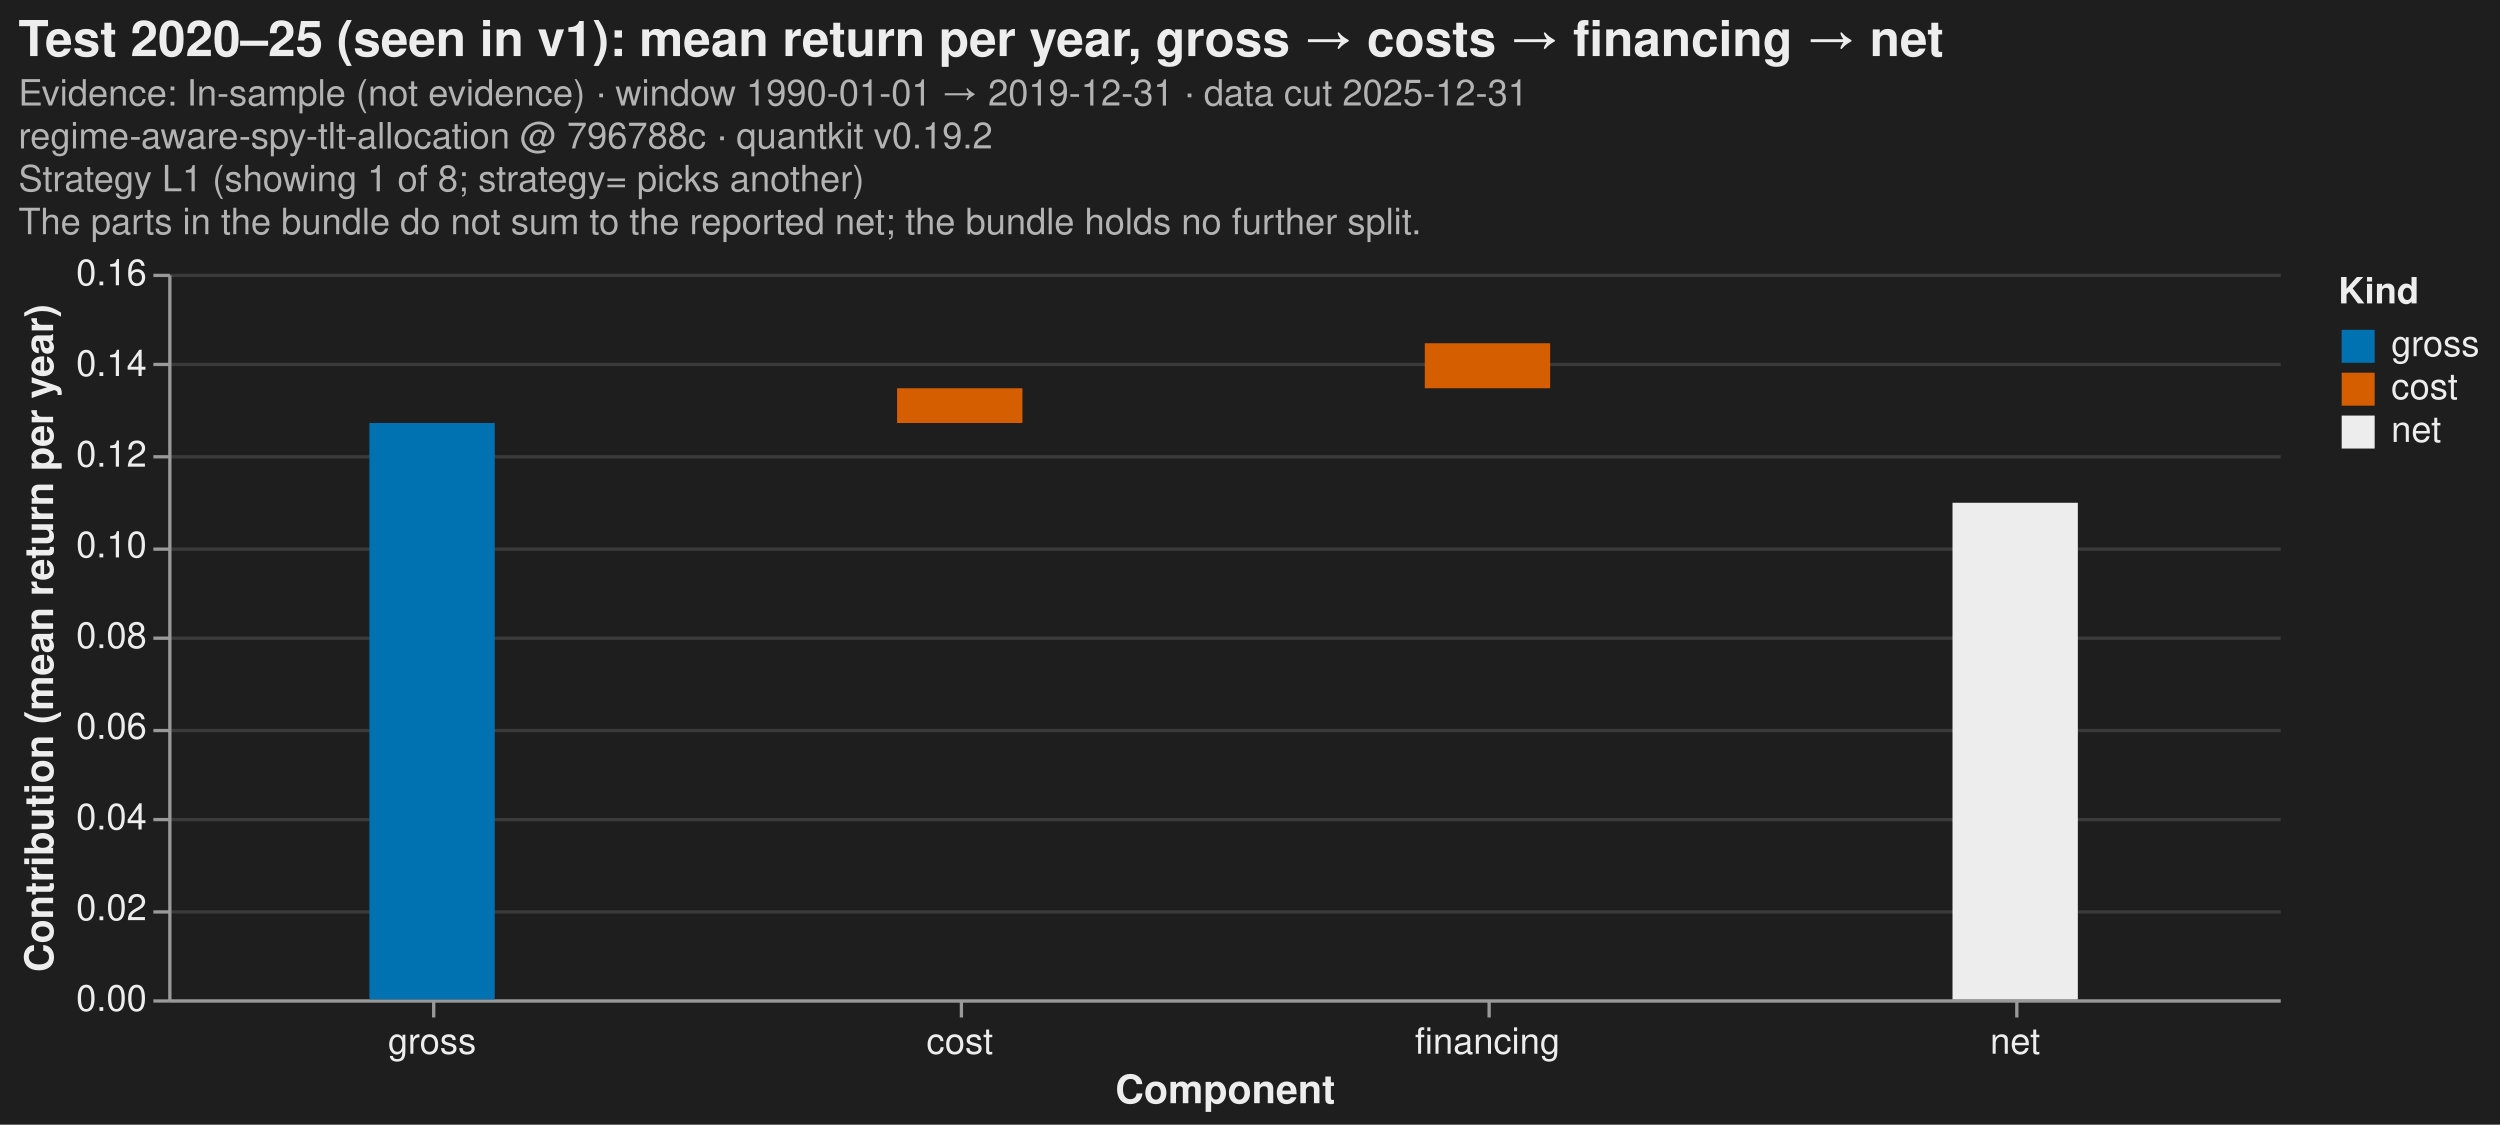
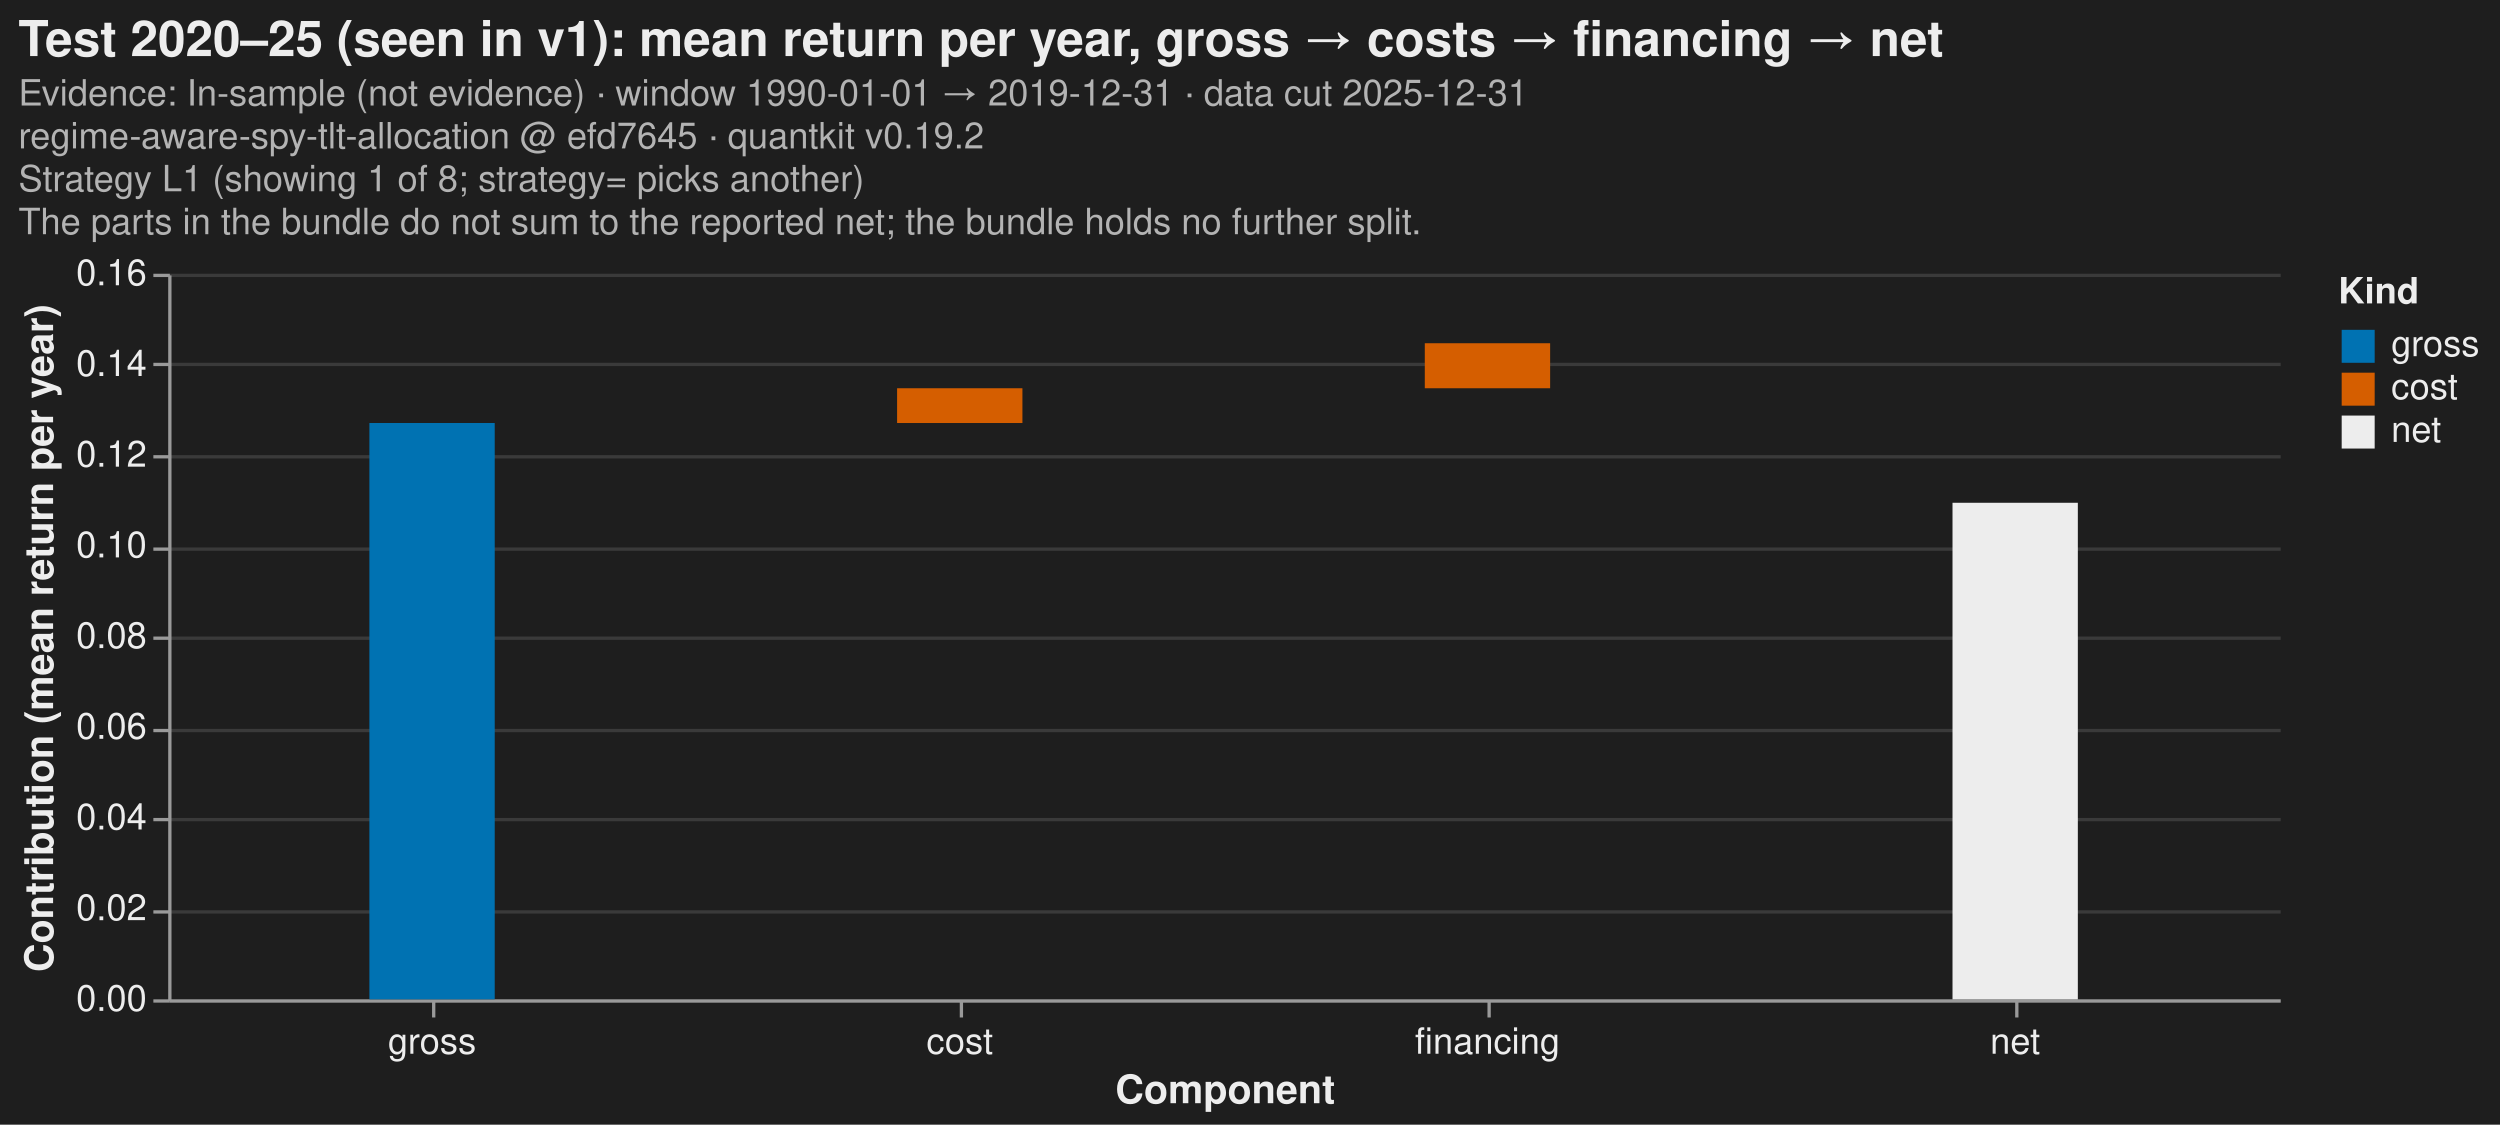
<svg xmlns="http://www.w3.org/2000/svg" version="1.1" class="marks" width="758" height="341" viewBox="0 0 758 341">
  <rect width="758" height="341" fill="#1E1E1E" />
  <g fill="none" stroke-miterlimit="10" transform="translate(51,83)">
    <g class="mark-group role-frame root" role="graphics-object" aria-roledescription="group mark container">
      <g transform="translate(0,0)">
        <path class="background" aria-hidden="true" d="M0,0h640v220h-640Z" />
        <g>
          <g class="mark-group role-axis" aria-hidden="true">
            <g transform="translate(0.5,0.5)">
              <path class="background" aria-hidden="true" d="M0,0h0v0h0Z" pointer-events="none" />
              <g>
                <g class="mark-rule role-axis-grid" pointer-events="none">
                  <line transform="translate(0,220)" x2="640" y2="0" stroke="#3A3A3A" stroke-width="1" opacity="1" />
                  <line transform="translate(0,193)" x2="640" y2="0" stroke="#3A3A3A" stroke-width="1" opacity="1" />
                  <line transform="translate(0,165)" x2="640" y2="0" stroke="#3A3A3A" stroke-width="1" opacity="1" />
                  <line transform="translate(0,138)" x2="640" y2="0" stroke="#3A3A3A" stroke-width="1" opacity="1" />
                  <line transform="translate(0,110)" x2="640" y2="0" stroke="#3A3A3A" stroke-width="1" opacity="1" />
                  <line transform="translate(0,83)" x2="640" y2="0" stroke="#3A3A3A" stroke-width="1" opacity="1" />
                  <line transform="translate(0,55)" x2="640" y2="0" stroke="#3A3A3A" stroke-width="1" opacity="1" />
                  <line transform="translate(0,27)" x2="640" y2="0" stroke="#3A3A3A" stroke-width="1" opacity="1" />
                  <line transform="translate(0,0)" x2="640" y2="0" stroke="#3A3A3A" stroke-width="1" opacity="1" />
                </g>
              </g>
              <path class="foreground" aria-hidden="true" d="" pointer-events="none" display="none" />
            </g>
          </g>
          <g class="mark-group role-axis" role="graphics-symbol" aria-roledescription="axis" aria-label="X-axis titled 'Component' for a discrete scale with 4 values: gross, cost, financing, net">
            <g transform="translate(0.5,220.5)">
              <path class="background" aria-hidden="true" d="M0,0h0v0h0Z" pointer-events="none" />
              <g>
                <g class="mark-rule role-axis-tick" pointer-events="none">
                  <line transform="translate(80,0)" x2="0" y2="5" stroke="#9A9A9A" stroke-width="1" opacity="1" />
                  <line transform="translate(240,0)" x2="0" y2="5" stroke="#9A9A9A" stroke-width="1" opacity="1" />
                  <line transform="translate(400,0)" x2="0" y2="5" stroke="#9A9A9A" stroke-width="1" opacity="1" />
                  <line transform="translate(560,0)" x2="0" y2="5" stroke="#9A9A9A" stroke-width="1" opacity="1" />
                </g>
                <g class="mark-text role-axis-label" pointer-events="none">
                  <text text-anchor="middle" transform="translate(79.5,16)" font-family="Helvetica Neue, Helvetica, Arial, sans-serif" font-size="11px" fill="#EDEDED" opacity="1">gross</text>
                  <text text-anchor="middle" transform="translate(239.5,16)" font-family="Helvetica Neue, Helvetica, Arial, sans-serif" font-size="11px" fill="#EDEDED" opacity="1">cost</text>
                  <text text-anchor="middle" transform="translate(399.5,16)" font-family="Helvetica Neue, Helvetica, Arial, sans-serif" font-size="11px" fill="#EDEDED" opacity="1">financing</text>
                  <text text-anchor="middle" transform="translate(559.5,16)" font-family="Helvetica Neue, Helvetica, Arial, sans-serif" font-size="11px" fill="#EDEDED" opacity="1">net</text>
                </g>
                <g class="mark-rule role-axis-domain" pointer-events="none">
                  <line transform="translate(0,0)" x2="640" y2="0" stroke="#9A9A9A" stroke-width="1" opacity="1" />
                </g>
                <g class="mark-text role-axis-title" pointer-events="none">
                  <text text-anchor="middle" transform="translate(320,31)" font-family="Helvetica Neue, Helvetica, Arial, sans-serif" font-size="12px" font-weight="bold" fill="#EDEDED" opacity="1">Component</text>
                </g>
              </g>
              <path class="foreground" aria-hidden="true" d="" pointer-events="none" display="none" />
            </g>
          </g>
          <g class="mark-group role-axis" role="graphics-symbol" aria-roledescription="axis" aria-label="Y-axis titled 'Contribution (mean return per year)' for a linear scale with values from 0.00 to 0.16">
            <g transform="translate(0.5,0.5)">
              <path class="background" aria-hidden="true" d="M0,0h0v0h0Z" pointer-events="none" />
              <g>
                <g class="mark-rule role-axis-tick" pointer-events="none">
                  <line transform="translate(0,220)" x2="-5" y2="0" stroke="#9A9A9A" stroke-width="1" opacity="1" />
                  <line transform="translate(0,193)" x2="-5" y2="0" stroke="#9A9A9A" stroke-width="1" opacity="1" />
                  <line transform="translate(0,165)" x2="-5" y2="0" stroke="#9A9A9A" stroke-width="1" opacity="1" />
                  <line transform="translate(0,138)" x2="-5" y2="0" stroke="#9A9A9A" stroke-width="1" opacity="1" />
                  <line transform="translate(0,110)" x2="-5" y2="0" stroke="#9A9A9A" stroke-width="1" opacity="1" />
                  <line transform="translate(0,83)" x2="-5" y2="0" stroke="#9A9A9A" stroke-width="1" opacity="1" />
                  <line transform="translate(0,55)" x2="-5" y2="0" stroke="#9A9A9A" stroke-width="1" opacity="1" />
                  <line transform="translate(0,27)" x2="-5" y2="0" stroke="#9A9A9A" stroke-width="1" opacity="1" />
                  <line transform="translate(0,0)" x2="-5" y2="0" stroke="#9A9A9A" stroke-width="1" opacity="1" />
                </g>
                <g class="mark-text role-axis-label" pointer-events="none">
                  <text text-anchor="end" transform="translate(-7,223)" font-family="Helvetica Neue, Helvetica, Arial, sans-serif" font-size="11px" fill="#EDEDED" opacity="1">0.00</text>
                  <text text-anchor="end" transform="translate(-7,195.5)" font-family="Helvetica Neue, Helvetica, Arial, sans-serif" font-size="11px" fill="#EDEDED" opacity="1">0.02</text>
                  <text text-anchor="end" transform="translate(-7,168)" font-family="Helvetica Neue, Helvetica, Arial, sans-serif" font-size="11px" fill="#EDEDED" opacity="1">0.04</text>
                  <text text-anchor="end" transform="translate(-7,140.5)" font-family="Helvetica Neue, Helvetica, Arial, sans-serif" font-size="11px" fill="#EDEDED" opacity="1">0.06</text>
                  <text text-anchor="end" transform="translate(-7,113)" font-family="Helvetica Neue, Helvetica, Arial, sans-serif" font-size="11px" fill="#EDEDED" opacity="1">0.08</text>
                  <text text-anchor="end" transform="translate(-7,85.5)" font-family="Helvetica Neue, Helvetica, Arial, sans-serif" font-size="11px" fill="#EDEDED" opacity="1">0.10</text>
                  <text text-anchor="end" transform="translate(-7,58)" font-family="Helvetica Neue, Helvetica, Arial, sans-serif" font-size="11px" fill="#EDEDED" opacity="1">0.12</text>
                  <text text-anchor="end" transform="translate(-7,30.5)" font-family="Helvetica Neue, Helvetica, Arial, sans-serif" font-size="11px" fill="#EDEDED" opacity="1">0.14</text>
                  <text text-anchor="end" transform="translate(-7,3)" font-family="Helvetica Neue, Helvetica, Arial, sans-serif" font-size="11px" fill="#EDEDED" opacity="1">0.16</text>
                </g>
                <g class="mark-rule role-axis-domain" pointer-events="none">
                  <line transform="translate(0,220)" x2="0" y2="-220" stroke="#9A9A9A" stroke-width="1" opacity="1" />
                </g>
                <g class="mark-text role-axis-title" pointer-events="none">
                  <text text-anchor="middle" transform="translate(-32.406,110) rotate(-90) translate(0,-3)" font-family="Helvetica Neue, Helvetica, Arial, sans-serif" font-size="12px" font-weight="bold" fill="#EDEDED" opacity="1">Contribution (mean return per year)</text>
                </g>
              </g>
              <path class="foreground" aria-hidden="true" d="" pointer-events="none" display="none" />
            </g>
          </g>
          <g class="mark-rect role-mark marks" role="graphics-object" aria-roledescription="rect mark container">
            <path aria-label="Component: gross; Contribution (mean return per year): 0; Kind: gross; part: gross; value: 0.1271" role="graphics-symbol" aria-roledescription="bar" d="M61,45.255h38v174.745h-38Z" fill="#0072B2" />
            <path aria-label="Component: cost; Contribution (mean return per year): 0.127087032981; Kind: cost; part: cost; value: −0.007663" role="graphics-symbol" aria-roledescription="bar" d="M221,34.719h38v10.537h-38Z" fill="#D55E00" />
            <path aria-label="Component: financing; Contribution (mean return per year): 0.134749948051; Kind: cost; part: financing; value: −0.009927" role="graphics-symbol" aria-roledescription="bar" d="M381,21.07h38v13.649h-38Z" fill="#D55E00" />
            <path aria-label="Component: net; Contribution (mean return per year): 0; Kind: net; part: net; value: 0.1095" role="graphics-symbol" aria-roledescription="bar" d="M541,69.441h38v150.559h-38Z" fill="#EDEDED" />
          </g>
          <g class="mark-group role-legend" role="graphics-symbol" aria-roledescription="legend" aria-label="Symbol legend titled 'Kind' for fill color with 3 values: gross, cost, net">
            <g transform="translate(658,0)">
              <path class="background" aria-hidden="true" d="M0,0h44v53h-44Z" pointer-events="none" />
              <g>
                <g class="mark-group role-legend-entry">
                  <g transform="translate(0,16)">
                    <path class="background" aria-hidden="true" d="M0,0h0v0h0Z" pointer-events="none" />
                    <g>
                      <g class="mark-group role-scope" role="graphics-object" aria-roledescription="group mark container">
                        <g transform="translate(0,0)">
                          <path class="background" aria-hidden="true" d="M0,0h43.093v11h-43.093Z" pointer-events="none" opacity="1" />
                          <g>
                            <g class="mark-symbol role-legend-symbol" pointer-events="none">
                              <path transform="translate(6,6)" d="M-5,-5h10v10h-10Z" fill="#0072B2" stroke-width="1.5" opacity="1" />
                            </g>
                            <g class="mark-text role-legend-label" pointer-events="none">
                              <text text-anchor="start" transform="translate(16,9)" font-family="Helvetica Neue, Helvetica, Arial, sans-serif" font-size="11px" fill="#EDEDED" opacity="1">gross</text>
                            </g>
                          </g>
                          <path class="foreground" aria-hidden="true" d="" pointer-events="none" display="none" />
                        </g>
                        <g transform="translate(0,13)">
                          <path class="background" aria-hidden="true" d="M0,0h43.093v11h-43.093Z" pointer-events="none" opacity="1" />
                          <g>
                            <g class="mark-symbol role-legend-symbol" pointer-events="none">
                              <path transform="translate(6,6)" d="M-5,-5h10v10h-10Z" fill="#D55E00" stroke-width="1.5" opacity="1" />
                            </g>
                            <g class="mark-text role-legend-label" pointer-events="none">
                              <text text-anchor="start" transform="translate(16,9)" font-family="Helvetica Neue, Helvetica, Arial, sans-serif" font-size="11px" fill="#EDEDED" opacity="1">cost</text>
                            </g>
                          </g>
                          <path class="foreground" aria-hidden="true" d="" pointer-events="none" display="none" />
                        </g>
                        <g transform="translate(0,26)">
                          <path class="background" aria-hidden="true" d="M0,0h43.093v11h-43.093Z" pointer-events="none" opacity="1" />
                          <g>
                            <g class="mark-symbol role-legend-symbol" pointer-events="none">
                              <path transform="translate(6,6)" d="M-5,-5h10v10h-10Z" fill="#EDEDED" stroke-width="1.5" opacity="1" />
                            </g>
                            <g class="mark-text role-legend-label" pointer-events="none">
                              <text text-anchor="start" transform="translate(16,9)" font-family="Helvetica Neue, Helvetica, Arial, sans-serif" font-size="11px" fill="#EDEDED" opacity="1">net</text>
                            </g>
                          </g>
                          <path class="foreground" aria-hidden="true" d="" pointer-events="none" display="none" />
                        </g>
                      </g>
                    </g>
                    <path class="foreground" aria-hidden="true" d="" pointer-events="none" display="none" />
                  </g>
                </g>
                <g class="mark-text role-legend-title" pointer-events="none">
                  <text text-anchor="start" transform="translate(0,9)" font-family="Helvetica Neue, Helvetica, Arial, sans-serif" font-size="11px" font-weight="bold" fill="#EDEDED" opacity="1">Kind</text>
                </g>
              </g>
              <path class="foreground" aria-hidden="true" d="" pointer-events="none" display="none" />
            </g>
          </g>
          <g class="mark-group role-title">
            <g transform="translate(-45.406,-78)">
              <path class="background" aria-hidden="true" d="M0,0h0v0h0Z" pointer-events="none" />
              <g>
                <g class="mark-text role-title-text" role="graphics-symbol" aria-roledescription="title" aria-label="Title text 'Test 2020–25 (seen in v1): mean return per year, gross → costs → financing → net'" pointer-events="none">
                  <text text-anchor="start" transform="translate(0,12)" font-family="Helvetica Neue, Helvetica, Arial, sans-serif" font-size="15px" font-weight="bold" fill="#EDEDED" opacity="1">Test 2020–25 (seen in v1): mean return per year, gross → costs → financing → net</text>
                </g>
-                 <g class="mark-text role-title-subtitle" role="graphics-symbol" aria-roledescription="subtitle" aria-label="Subtitle text 'Evidence: In-sample (not evidence) · window 1990-01-01 → 2019-12-31 · data cut 2025-12-31 regime-aware-spy-tlt-allocation @ 796788c · quantkit v0.19.2 Strategy L1 (showing 1 of 8; strategy= picks another) The parts in the bundle do not sum to the reported net; the bundle holds no further split.'" pointer-events="none">
+                 <g class="mark-text role-title-subtitle" role="graphics-symbol" aria-roledescription="subtitle" aria-label="Subtitle text 'Evidence: In-sample (not evidence) · window 1990-01-01 → 2019-12-31 · data cut 2025-12-31 regime-aware-spy-tlt-allocation @ efd7645 · quantkit v0.19.2 Strategy L1 (showing 1 of 8; strategy= picks another) The parts in the bundle do not sum to the reported net; the bundle holds no further split.'" pointer-events="none">
                  <text text-anchor="start" transform="translate(0,27)" font-family="Helvetica Neue, Helvetica, Arial, sans-serif" font-size="11px" fill="#B3B3B3" opacity="1">
                    <tspan>Evidence: In-sample (not evidence) · window 1990-01-01 → 2019-12-31 · data cut 2025-12-31</tspan>
-                     <tspan x="0" dy="13">regime-aware-spy-tlt-allocation @ 796788c · quantkit v0.19.2</tspan>
+                     <tspan x="0" dy="13">regime-aware-spy-tlt-allocation @ efd7645 · quantkit v0.19.2</tspan>
                    <tspan x="0" dy="13">Strategy L1 (showing 1 of 8; strategy= picks another)</tspan>
                    <tspan x="0" dy="13">The parts in the bundle do not sum to the reported net; the bundle holds no further split.</tspan>
                  </text>
                </g>
              </g>
              <path class="foreground" aria-hidden="true" d="" pointer-events="none" display="none" />
            </g>
          </g>
        </g>
        <path class="foreground" aria-hidden="true" d="" display="none" />
      </g>
    </g>
  </g>
</svg>
